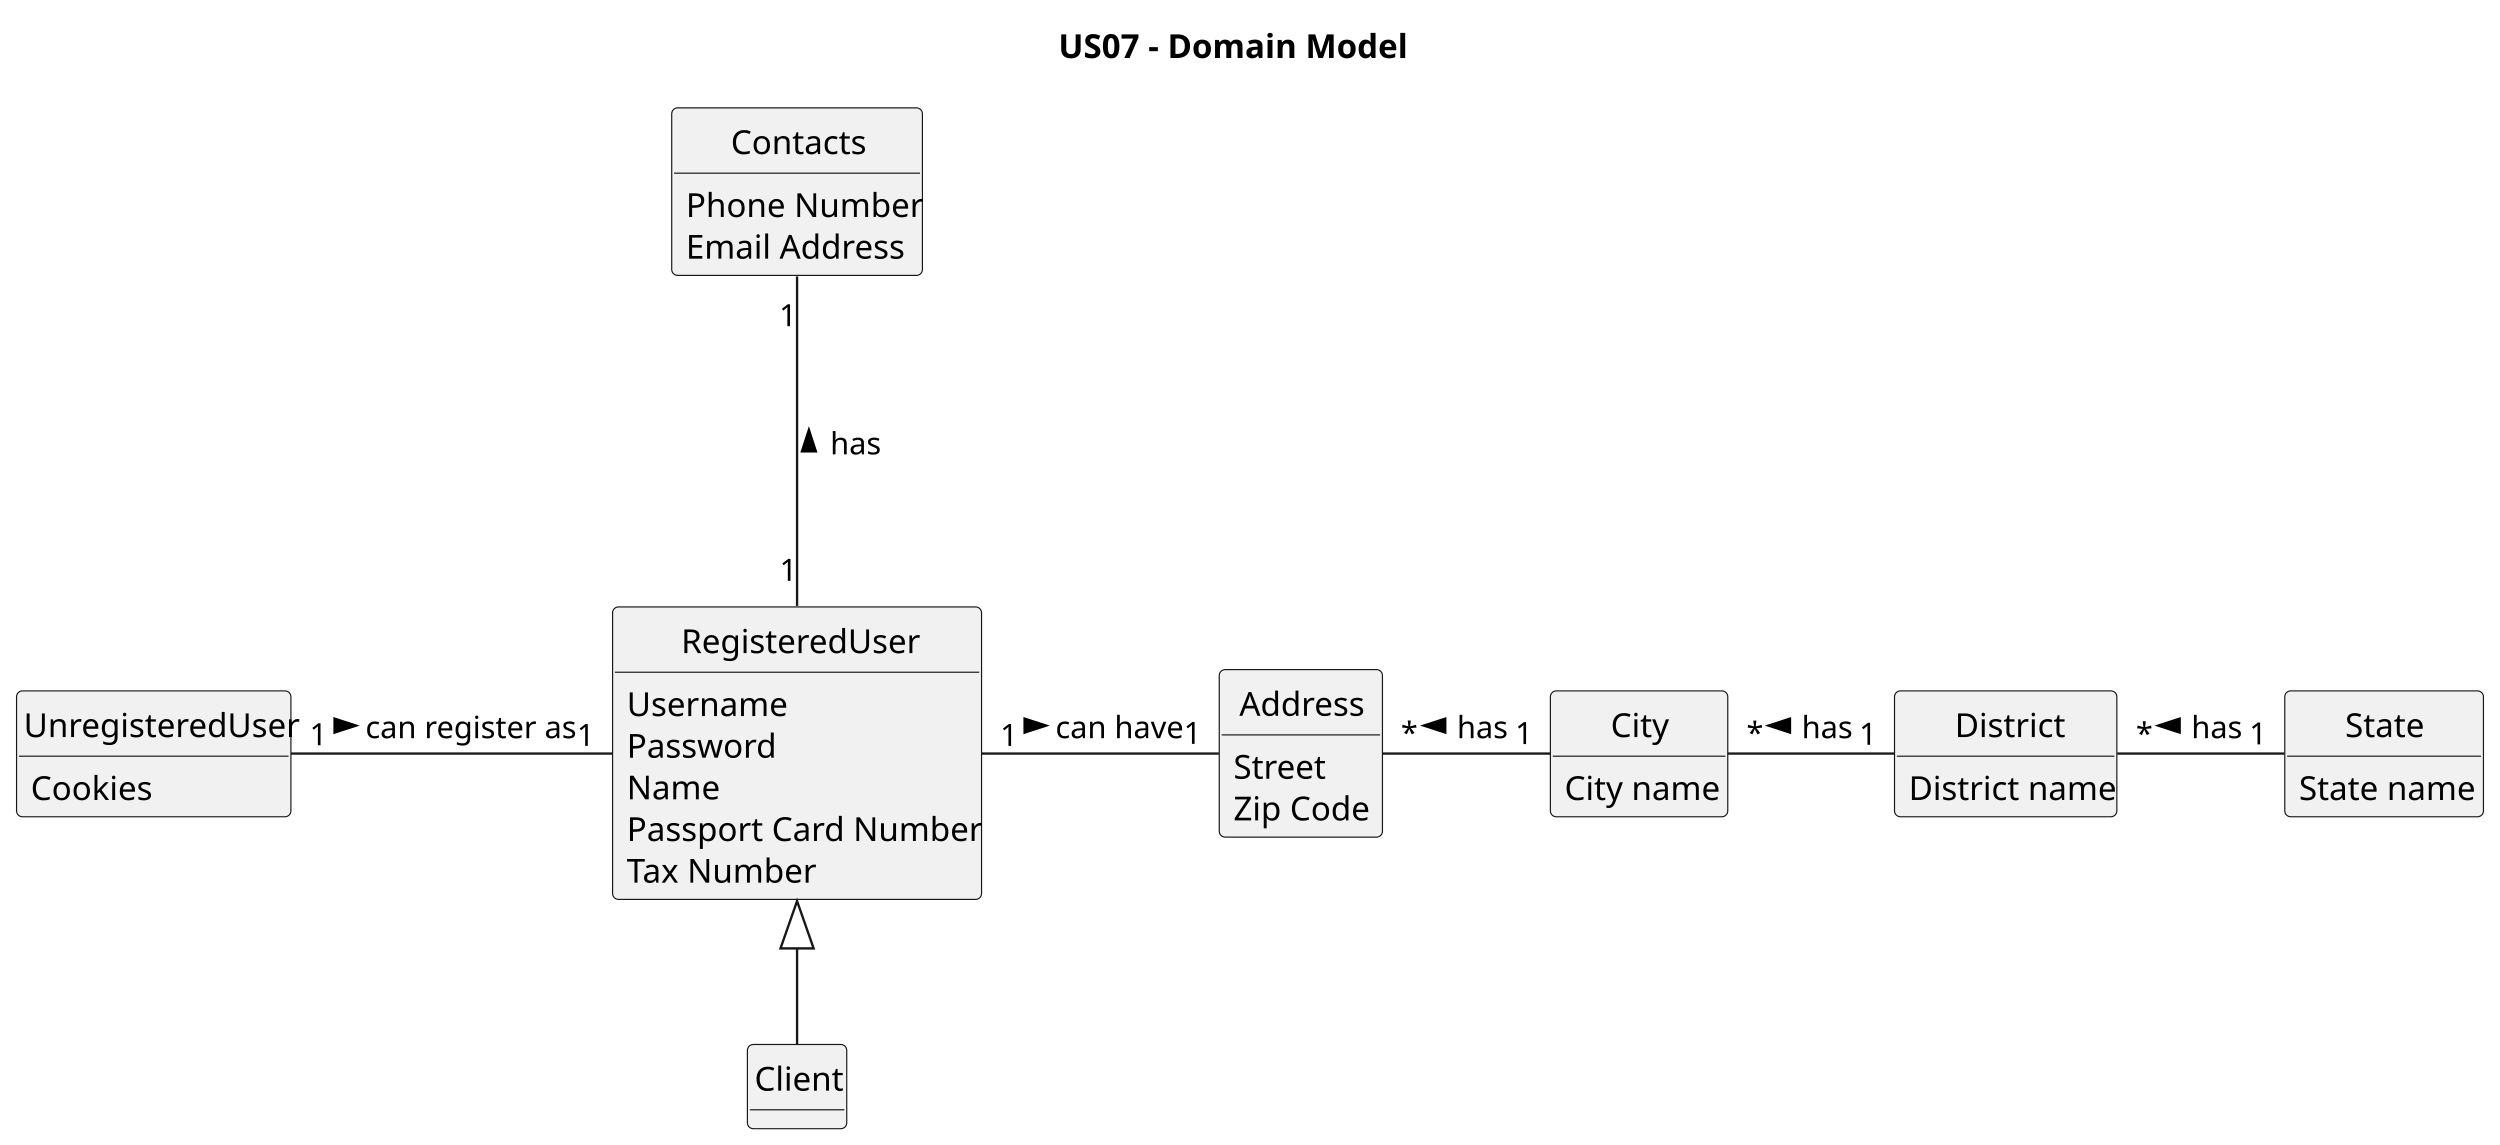
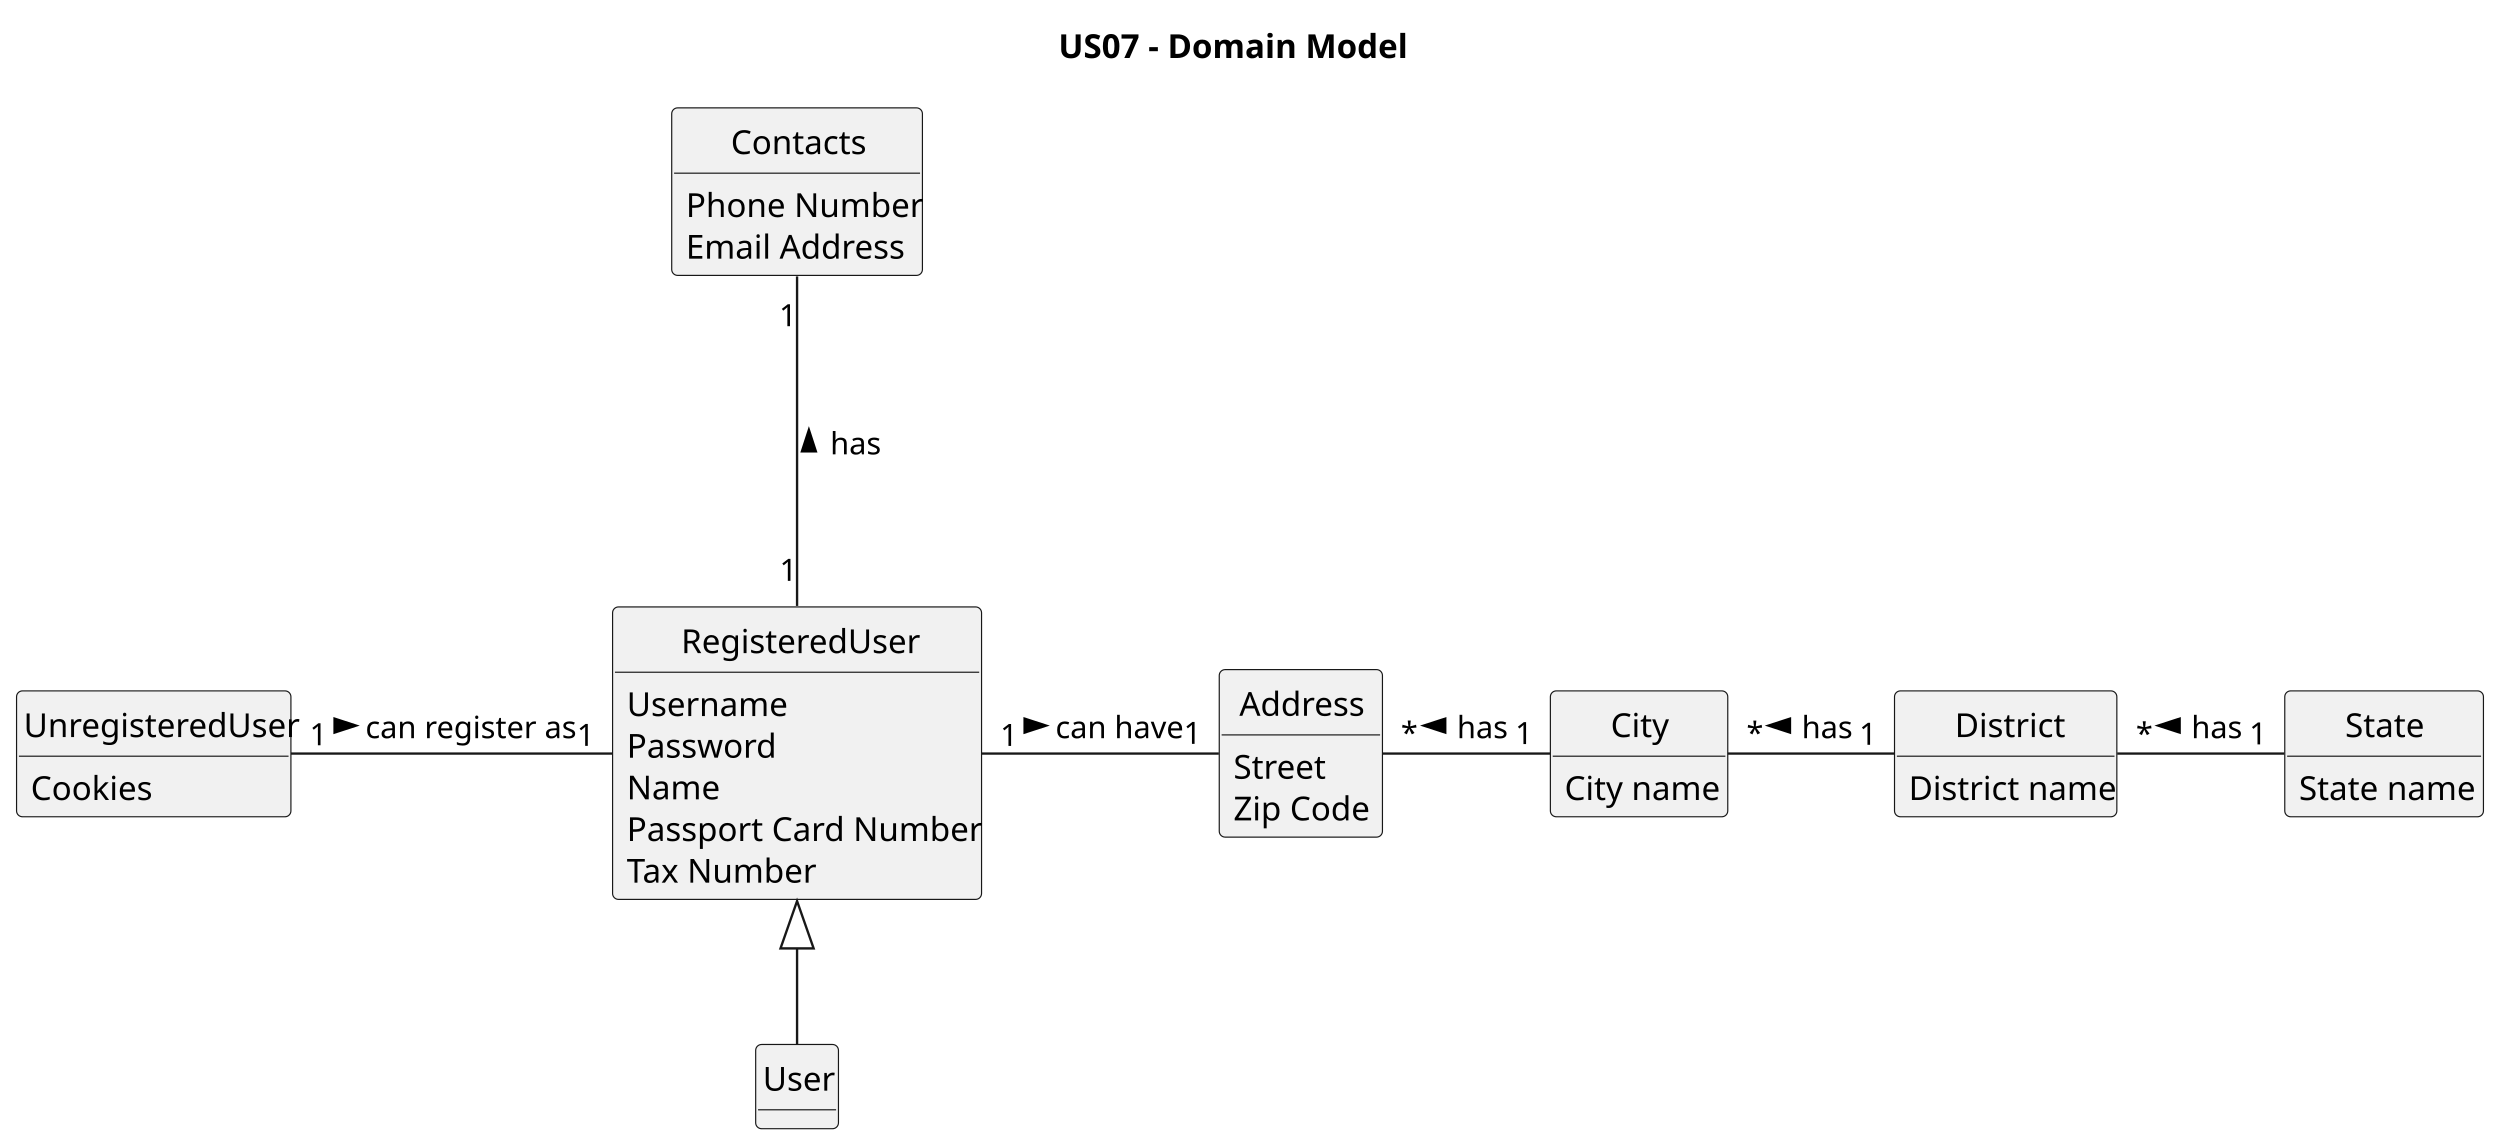
<svg xmlns="http://www.w3.org/2000/svg" contentStyleType="text/css" height="484px" preserveAspectRatio="none" style="width:1057px;height:484px;background:#FFFFFF;" version="1.1" viewBox="0 0 1057 484" width="1057px" zoomAndPan="magnify">
  <defs />
  <g>
    <rect fill="none" height="27.609" id="_title" style="stroke:none;stroke-width:1.0;" width="158" x="442.5" y="5" />
    <text fill="#000000" font-family="sans-serif" font-size="14" font-weight="bold" lengthAdjust="spacing" textLength="148" x="447.5" y="24.533">US07 - Domain Model</text>
    <g id="elem_UnregisteredUser">
      <rect codeLine="12" fill="#F1F1F1" height="53.219" id="UnregisteredUser" rx="2.5" ry="2.5" style="stroke:#181818;stroke-width:0.5;" width="116" x="7" y="292.109" />
      <text fill="#000000" font-family="sans-serif" font-size="14" lengthAdjust="spacing" textLength="110" x="10" y="311.643">UnregisteredUser</text>
      <line style="stroke:#181818;stroke-width:0.5;" x1="8" x2="122" y1="319.719" y2="319.719" />
      <text fill="#000000" font-family="sans-serif" font-size="14" lengthAdjust="spacing" textLength="51" x="13" y="338.252">Cookies</text>
    </g>
-     <g id="elem_Client">
-       <rect codeLine="16" fill="#F1F1F1" height="35.609" id="Client" rx="2.5" ry="2.5" style="stroke:#181818;stroke-width:0.5;" width="42" x="316" y="441.609" />
-       <text fill="#000000" font-family="sans-serif" font-size="14" lengthAdjust="spacing" textLength="36" x="319" y="461.143">Client</text>
-       <line style="stroke:#181818;stroke-width:0.5;" x1="317" x2="357" y1="469.219" y2="469.219" />
-     </g>
    <g id="elem_Contacts">
-       <rect codeLine="20" fill="#F1F1F1" height="70.828" id="Contacts" rx="2.5" ry="2.5" style="stroke:#181818;stroke-width:0.5;" width="106" x="284" y="45.609" />
+       <rect codeLine="16" fill="#F1F1F1" height="70.828" id="Contacts" rx="2.5" ry="2.5" style="stroke:#181818;stroke-width:0.5;" width="106" x="284" y="45.609" />
      <text fill="#000000" font-family="sans-serif" font-size="14" lengthAdjust="spacing" textLength="56" x="309" y="65.143">Contacts</text>
      <line style="stroke:#181818;stroke-width:0.5;" x1="285" x2="389" y1="73.219" y2="73.219" />
      <text fill="#000000" font-family="sans-serif" font-size="14" lengthAdjust="spacing" textLength="94" x="290" y="91.752">Phone Number</text>
      <text fill="#000000" font-family="sans-serif" font-size="14" lengthAdjust="spacing" textLength="90" x="290" y="109.361">Email Address</text>
    </g>
    <g id="elem_State">
-       <rect codeLine="25" fill="#F1F1F1" height="53.219" id="State" rx="2.5" ry="2.5" style="stroke:#181818;stroke-width:0.5;" width="84" x="966" y="292.109" />
+       <rect codeLine="21" fill="#F1F1F1" height="53.219" id="State" rx="2.5" ry="2.5" style="stroke:#181818;stroke-width:0.5;" width="84" x="966" y="292.109" />
      <text fill="#000000" font-family="sans-serif" font-size="14" lengthAdjust="spacing" textLength="33" x="991.5" y="311.643">State</text>
      <line style="stroke:#181818;stroke-width:0.5;" x1="967" x2="1049" y1="319.719" y2="319.719" />
      <text fill="#000000" font-family="sans-serif" font-size="14" lengthAdjust="spacing" textLength="72" x="972" y="338.252">State name</text>
    </g>
    <g id="elem_RegisteredUser">
-       <rect codeLine="29" fill="#F1F1F1" height="123.656" id="RegisteredUser" rx="2.5" ry="2.5" style="stroke:#181818;stroke-width:0.5;" width="156" x="259" y="256.609" />
+       <rect codeLine="25" fill="#F1F1F1" height="123.656" id="RegisteredUser" rx="2.5" ry="2.5" style="stroke:#181818;stroke-width:0.5;" width="156" x="259" y="256.609" />
      <text fill="#000000" font-family="sans-serif" font-size="14" lengthAdjust="spacing" textLength="98" x="288" y="276.143">RegisteredUser</text>
      <line style="stroke:#181818;stroke-width:0.5;" x1="260" x2="414" y1="284.219" y2="284.219" />
      <text fill="#000000" font-family="sans-serif" font-size="14" lengthAdjust="spacing" textLength="64" x="265" y="302.752">Username</text>
      <text fill="#000000" font-family="sans-serif" font-size="14" lengthAdjust="spacing" textLength="61" x="265" y="320.361">Password</text>
      <text fill="#000000" font-family="sans-serif" font-size="14" lengthAdjust="spacing" textLength="36" x="265" y="337.971">Name</text>
      <text fill="#000000" font-family="sans-serif" font-size="14" lengthAdjust="spacing" textLength="144" x="265" y="355.58">Passport Card Number</text>
      <text fill="#000000" font-family="sans-serif" font-size="14" lengthAdjust="spacing" textLength="76" x="265" y="373.19">Tax Number</text>
    </g>
    <g id="elem_District">
-       <rect codeLine="37" fill="#F1F1F1" height="53.219" id="District" rx="2.5" ry="2.5" style="stroke:#181818;stroke-width:0.5;" width="94" x="801" y="292.109" />
+       <rect codeLine="33" fill="#F1F1F1" height="53.219" id="District" rx="2.5" ry="2.5" style="stroke:#181818;stroke-width:0.5;" width="94" x="801" y="292.109" />
      <text fill="#000000" font-family="sans-serif" font-size="14" lengthAdjust="spacing" textLength="43" x="826.5" y="311.643">District</text>
      <line style="stroke:#181818;stroke-width:0.5;" x1="802" x2="894" y1="319.719" y2="319.719" />
      <text fill="#000000" font-family="sans-serif" font-size="14" lengthAdjust="spacing" textLength="82" x="807" y="338.252">District name</text>
    </g>
    <g id="elem_City">
-       <rect codeLine="41" fill="#F1F1F1" height="53.219" id="City" rx="2.5" ry="2.5" style="stroke:#181818;stroke-width:0.5;" width="75" x="655.5" y="292.109" />
+       <rect codeLine="37" fill="#F1F1F1" height="53.219" id="City" rx="2.5" ry="2.5" style="stroke:#181818;stroke-width:0.5;" width="75" x="655.5" y="292.109" />
      <text fill="#000000" font-family="sans-serif" font-size="14" lengthAdjust="spacing" textLength="24" x="681" y="311.643">City</text>
      <line style="stroke:#181818;stroke-width:0.5;" x1="656.5" x2="729.5" y1="319.719" y2="319.719" />
      <text fill="#000000" font-family="sans-serif" font-size="14" lengthAdjust="spacing" textLength="63" x="661.5" y="338.252">City name</text>
    </g>
    <g id="elem_Address">
-       <rect codeLine="45" fill="#F1F1F1" height="70.828" id="Address" rx="2.5" ry="2.5" style="stroke:#181818;stroke-width:0.5;" width="69" x="515.5" y="283.109" />
+       <rect codeLine="41" fill="#F1F1F1" height="70.828" id="Address" rx="2.5" ry="2.5" style="stroke:#181818;stroke-width:0.5;" width="69" x="515.5" y="283.109" />
      <text fill="#000000" font-family="sans-serif" font-size="14" lengthAdjust="spacing" textLength="52" x="524" y="302.643">Address</text>
      <line style="stroke:#181818;stroke-width:0.5;" x1="516.5" x2="583.5" y1="310.719" y2="310.719" />
      <text fill="#000000" font-family="sans-serif" font-size="14" lengthAdjust="spacing" textLength="38" x="521.5" y="329.252">Street</text>
      <text fill="#000000" font-family="sans-serif" font-size="14" lengthAdjust="spacing" textLength="57" x="521.5" y="346.861">Zip Code</text>
    </g>
+     <g id="elem_User">
+       <rect fill="#F1F1F1" height="35.609" id="User" rx="2.5" ry="2.5" style="stroke:#181818;stroke-width:0.5;" width="35" x="319.5" y="441.609" />
+       <text fill="#000000" font-family="sans-serif" font-size="14" lengthAdjust="spacing" textLength="29" x="322.5" y="461.143">User</text>
+       <line style="stroke:#181818;stroke-width:0.5;" x1="320.5" x2="353.5" y1="469.219" y2="469.219" />
+     </g>
    <g id="link_UnregisteredUser_RegisteredUser">
-       <path codeLine="50" d="M123.02,318.609 C162.65,318.609 215.62,318.609 258.94,318.609 " fill="none" id="UnregisteredUser-RegisteredUser" style="stroke:#181818;stroke-width:1.0;" />
+       <path codeLine="46" d="M123.02,318.609 C162.65,318.609 215.62,318.609 258.94,318.609 " fill="none" id="UnregisteredUser-RegisteredUser" style="stroke:#181818;stroke-width:1.0;" />
      <polygon fill="#000000" points="150.5,306.785,141.455,303.846,141.455,309.724,150.5,306.785" style="stroke:#000000;stroke-width:1.0;" />
      <text fill="#000000" font-family="sans-serif" font-size="13" lengthAdjust="spacing" textLength="86" x="154.5" y="312.104">can register as</text>
      <text fill="#000000" font-family="sans-serif" font-size="13" lengthAdjust="spacing" textLength="7" x="130.902" y="315.088">1</text>
      <text fill="#000000" font-family="sans-serif" font-size="13" lengthAdjust="spacing" textLength="7" x="243.911" y="315.351">1</text>
    </g>
    <g id="link_District_State">
-       <path codeLine="51" d="M895.14,318.609 C917.54,318.609 944.1,318.609 965.82,318.609 " fill="none" id="District-State" style="stroke:#181818;stroke-width:1.0;" />
+       <path codeLine="47" d="M895.14,318.609 C917.54,318.609 944.1,318.609 965.82,318.609 " fill="none" id="District-State" style="stroke:#181818;stroke-width:1.0;" />
      <polygon fill="#000000" points="912.5,306.785,921.545,309.724,921.545,303.846,912.5,306.785" style="stroke:#000000;stroke-width:1.0;" />
      <text fill="#000000" font-family="sans-serif" font-size="13" lengthAdjust="spacing" textLength="21" x="926.5" y="312.104">has</text>
      <text fill="#000000" font-family="sans-serif" font-size="13" lengthAdjust="spacing" textLength="5" x="903.051" y="314.84">*</text>
      <text fill="#000000" font-family="sans-serif" font-size="13" lengthAdjust="spacing" textLength="7" x="950.969" y="314.741">1</text>
    </g>
    <g id="link_City_District">
-       <path codeLine="52" d="M730.52,318.609 C751.67,318.609 778.28,318.609 800.82,318.609 " fill="none" id="City-District" style="stroke:#181818;stroke-width:1.0;" />
+       <path codeLine="48" d="M730.52,318.609 C751.67,318.609 778.28,318.609 800.82,318.609 " fill="none" id="City-District" style="stroke:#181818;stroke-width:1.0;" />
      <polygon fill="#000000" points="747.75,306.785,756.795,309.724,756.795,303.846,747.75,306.785" style="stroke:#000000;stroke-width:1.0;" />
      <text fill="#000000" font-family="sans-serif" font-size="13" lengthAdjust="spacing" textLength="21" x="761.75" y="312.104">has</text>
      <text fill="#000000" font-family="sans-serif" font-size="13" lengthAdjust="spacing" textLength="5" x="738.399" y="314.543">*</text>
      <text fill="#000000" font-family="sans-serif" font-size="13" lengthAdjust="spacing" textLength="7" x="786.06" y="314.89">1</text>
    </g>
    <g id="link_Address_City">
-       <path codeLine="53" d="M584.62,318.609 C606.02,318.609 633.51,318.609 655.44,318.609 " fill="none" id="Address-City" style="stroke:#181818;stroke-width:1.0;" />
+       <path codeLine="49" d="M584.62,318.609 C606.02,318.609 633.51,318.609 655.44,318.609 " fill="none" id="Address-City" style="stroke:#181818;stroke-width:1.0;" />
      <polygon fill="#000000" points="602,306.785,611.045,309.724,611.045,303.846,602,306.785" style="stroke:#000000;stroke-width:1.0;" />
      <text fill="#000000" font-family="sans-serif" font-size="13" lengthAdjust="spacing" textLength="21" x="616" y="312.104">has</text>
      <text fill="#000000" font-family="sans-serif" font-size="13" lengthAdjust="spacing" textLength="5" x="592.276" y="314.509">*</text>
      <text fill="#000000" font-family="sans-serif" font-size="13" lengthAdjust="spacing" textLength="7" x="640.613" y="314.592">1</text>
    </g>
    <g id="link_RegisteredUser_Address">
-       <path codeLine="54" d="M415.1,318.609 C449.54,318.609 488.24,318.609 515.33,318.609 " fill="none" id="RegisteredUser-Address" style="stroke:#181818;stroke-width:1.0;" />
+       <path codeLine="50" d="M415.1,318.609 C449.54,318.609 488.24,318.609 515.33,318.609 " fill="none" id="RegisteredUser-Address" style="stroke:#181818;stroke-width:1.0;" />
      <polygon fill="#000000" points="442.25,306.785,433.205,303.846,433.205,309.724,442.25,306.785" style="stroke:#000000;stroke-width:1.0;" />
      <text fill="#000000" font-family="sans-serif" font-size="13" lengthAdjust="spacing" textLength="51" x="446.25" y="312.104">can have</text>
      <text fill="#000000" font-family="sans-serif" font-size="13" lengthAdjust="spacing" textLength="7" x="422.877" y="315.375">1</text>
      <text fill="#000000" font-family="sans-serif" font-size="13" lengthAdjust="spacing" textLength="7" x="500.457" y="314.509">1</text>
    </g>
    <g id="link_Contacts_RegisteredUser">
-       <path codeLine="55" d="M337,116.859 C337,153.449 337,211.799 337,256.189 " fill="none" id="Contacts-RegisteredUser" style="stroke:#181818;stroke-width:1.0;" />
+       <path codeLine="51" d="M337,116.859 C337,153.449 337,211.799 337,256.189 " fill="none" id="Contacts-RegisteredUser" style="stroke:#181818;stroke-width:1.0;" />
      <polygon fill="#000000" points="342,181.785,339.061,190.83,344.939,190.83,342,181.785" style="stroke:#000000;stroke-width:1.0;" />
      <text fill="#000000" font-family="sans-serif" font-size="13" lengthAdjust="spacing" textLength="21" x="351" y="192.105">has</text>
      <text fill="#000000" font-family="sans-serif" font-size="13" lengthAdjust="spacing" textLength="7" x="329.398" y="137.919">1</text>
      <text fill="#000000" font-family="sans-serif" font-size="13" lengthAdjust="spacing" textLength="7" x="329.595" y="245.582">1</text>
    </g>
-     <g id="link_RegisteredUser_Client">
-       <path codeLine="56" d="M337,400.989 C337,416.339 337,430.889 337,441.529 " fill="none" id="RegisteredUser-backto-Client" style="stroke:#181818;stroke-width:1.0;" />
+     <g id="link_RegisteredUser_User">
+       <path codeLine="52" d="M337,400.989 C337,416.339 337,430.889 337,441.529 " fill="none" id="RegisteredUser-backto-User" style="stroke:#181818;stroke-width:1.0;" />
      <polygon fill="none" points="330,400.979,337,380.979,344,400.979,330,400.979" style="stroke:#181818;stroke-width:1.0;" />
    </g>
  </g>
</svg>
